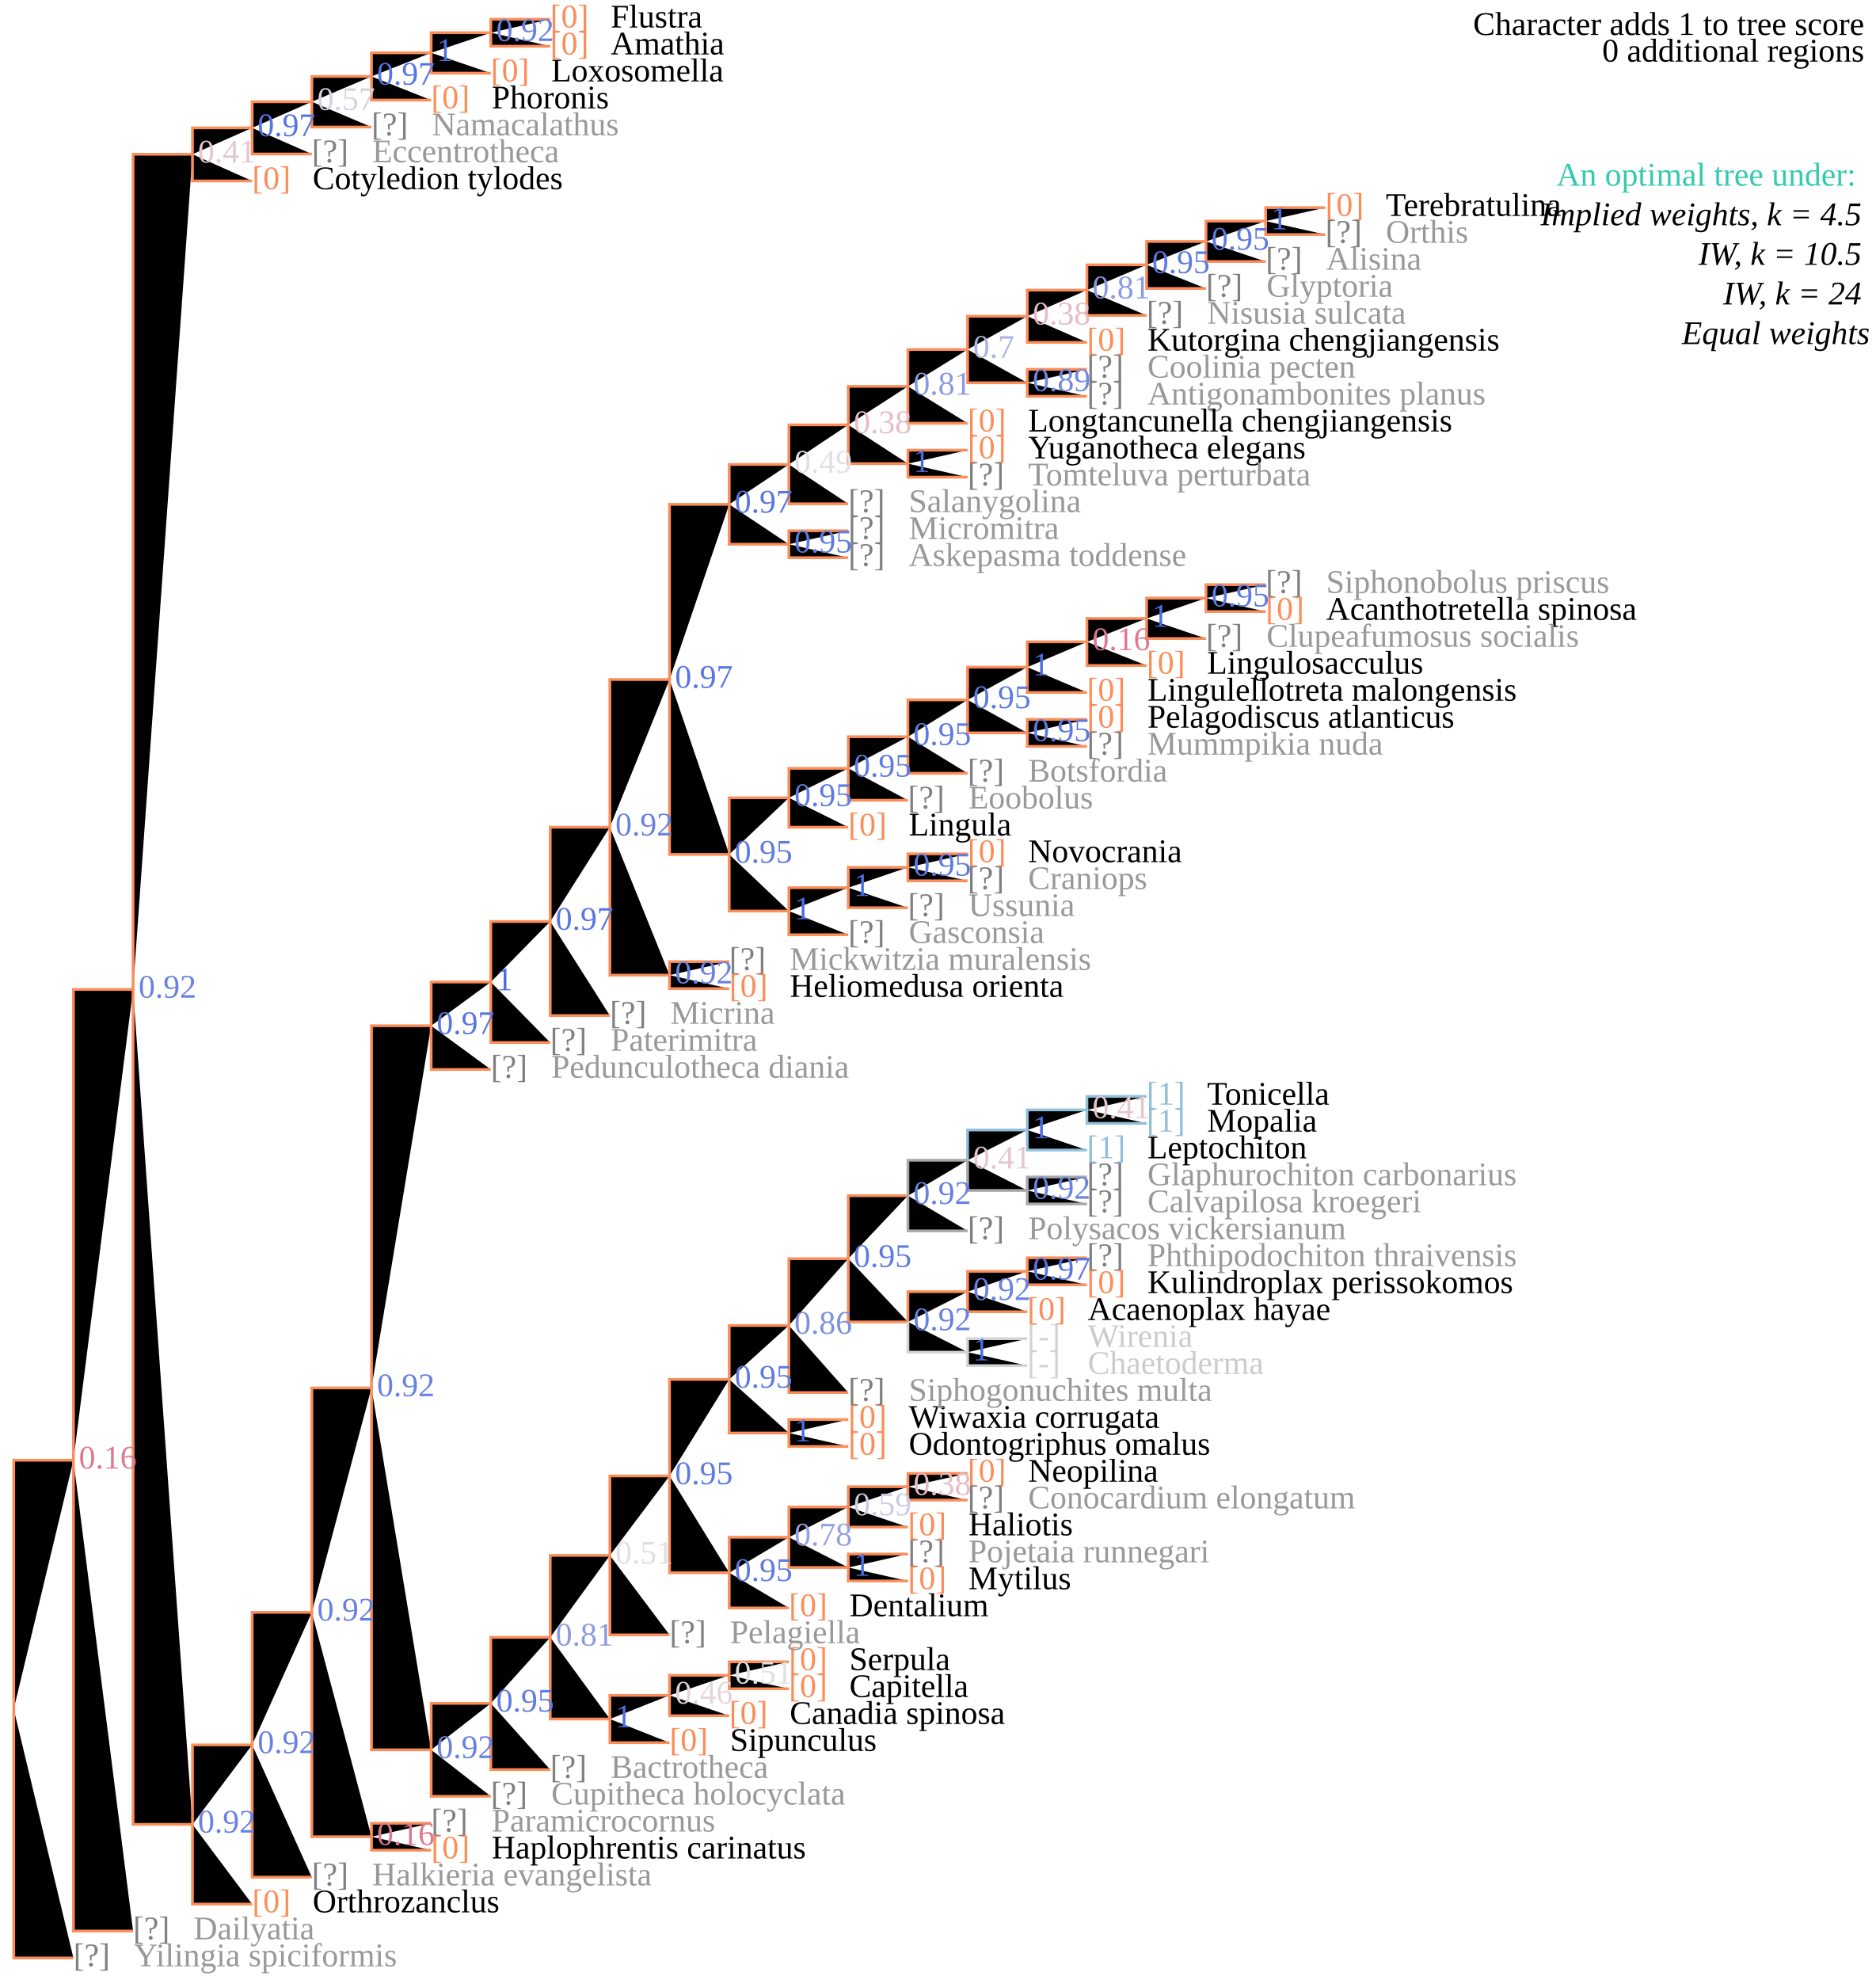
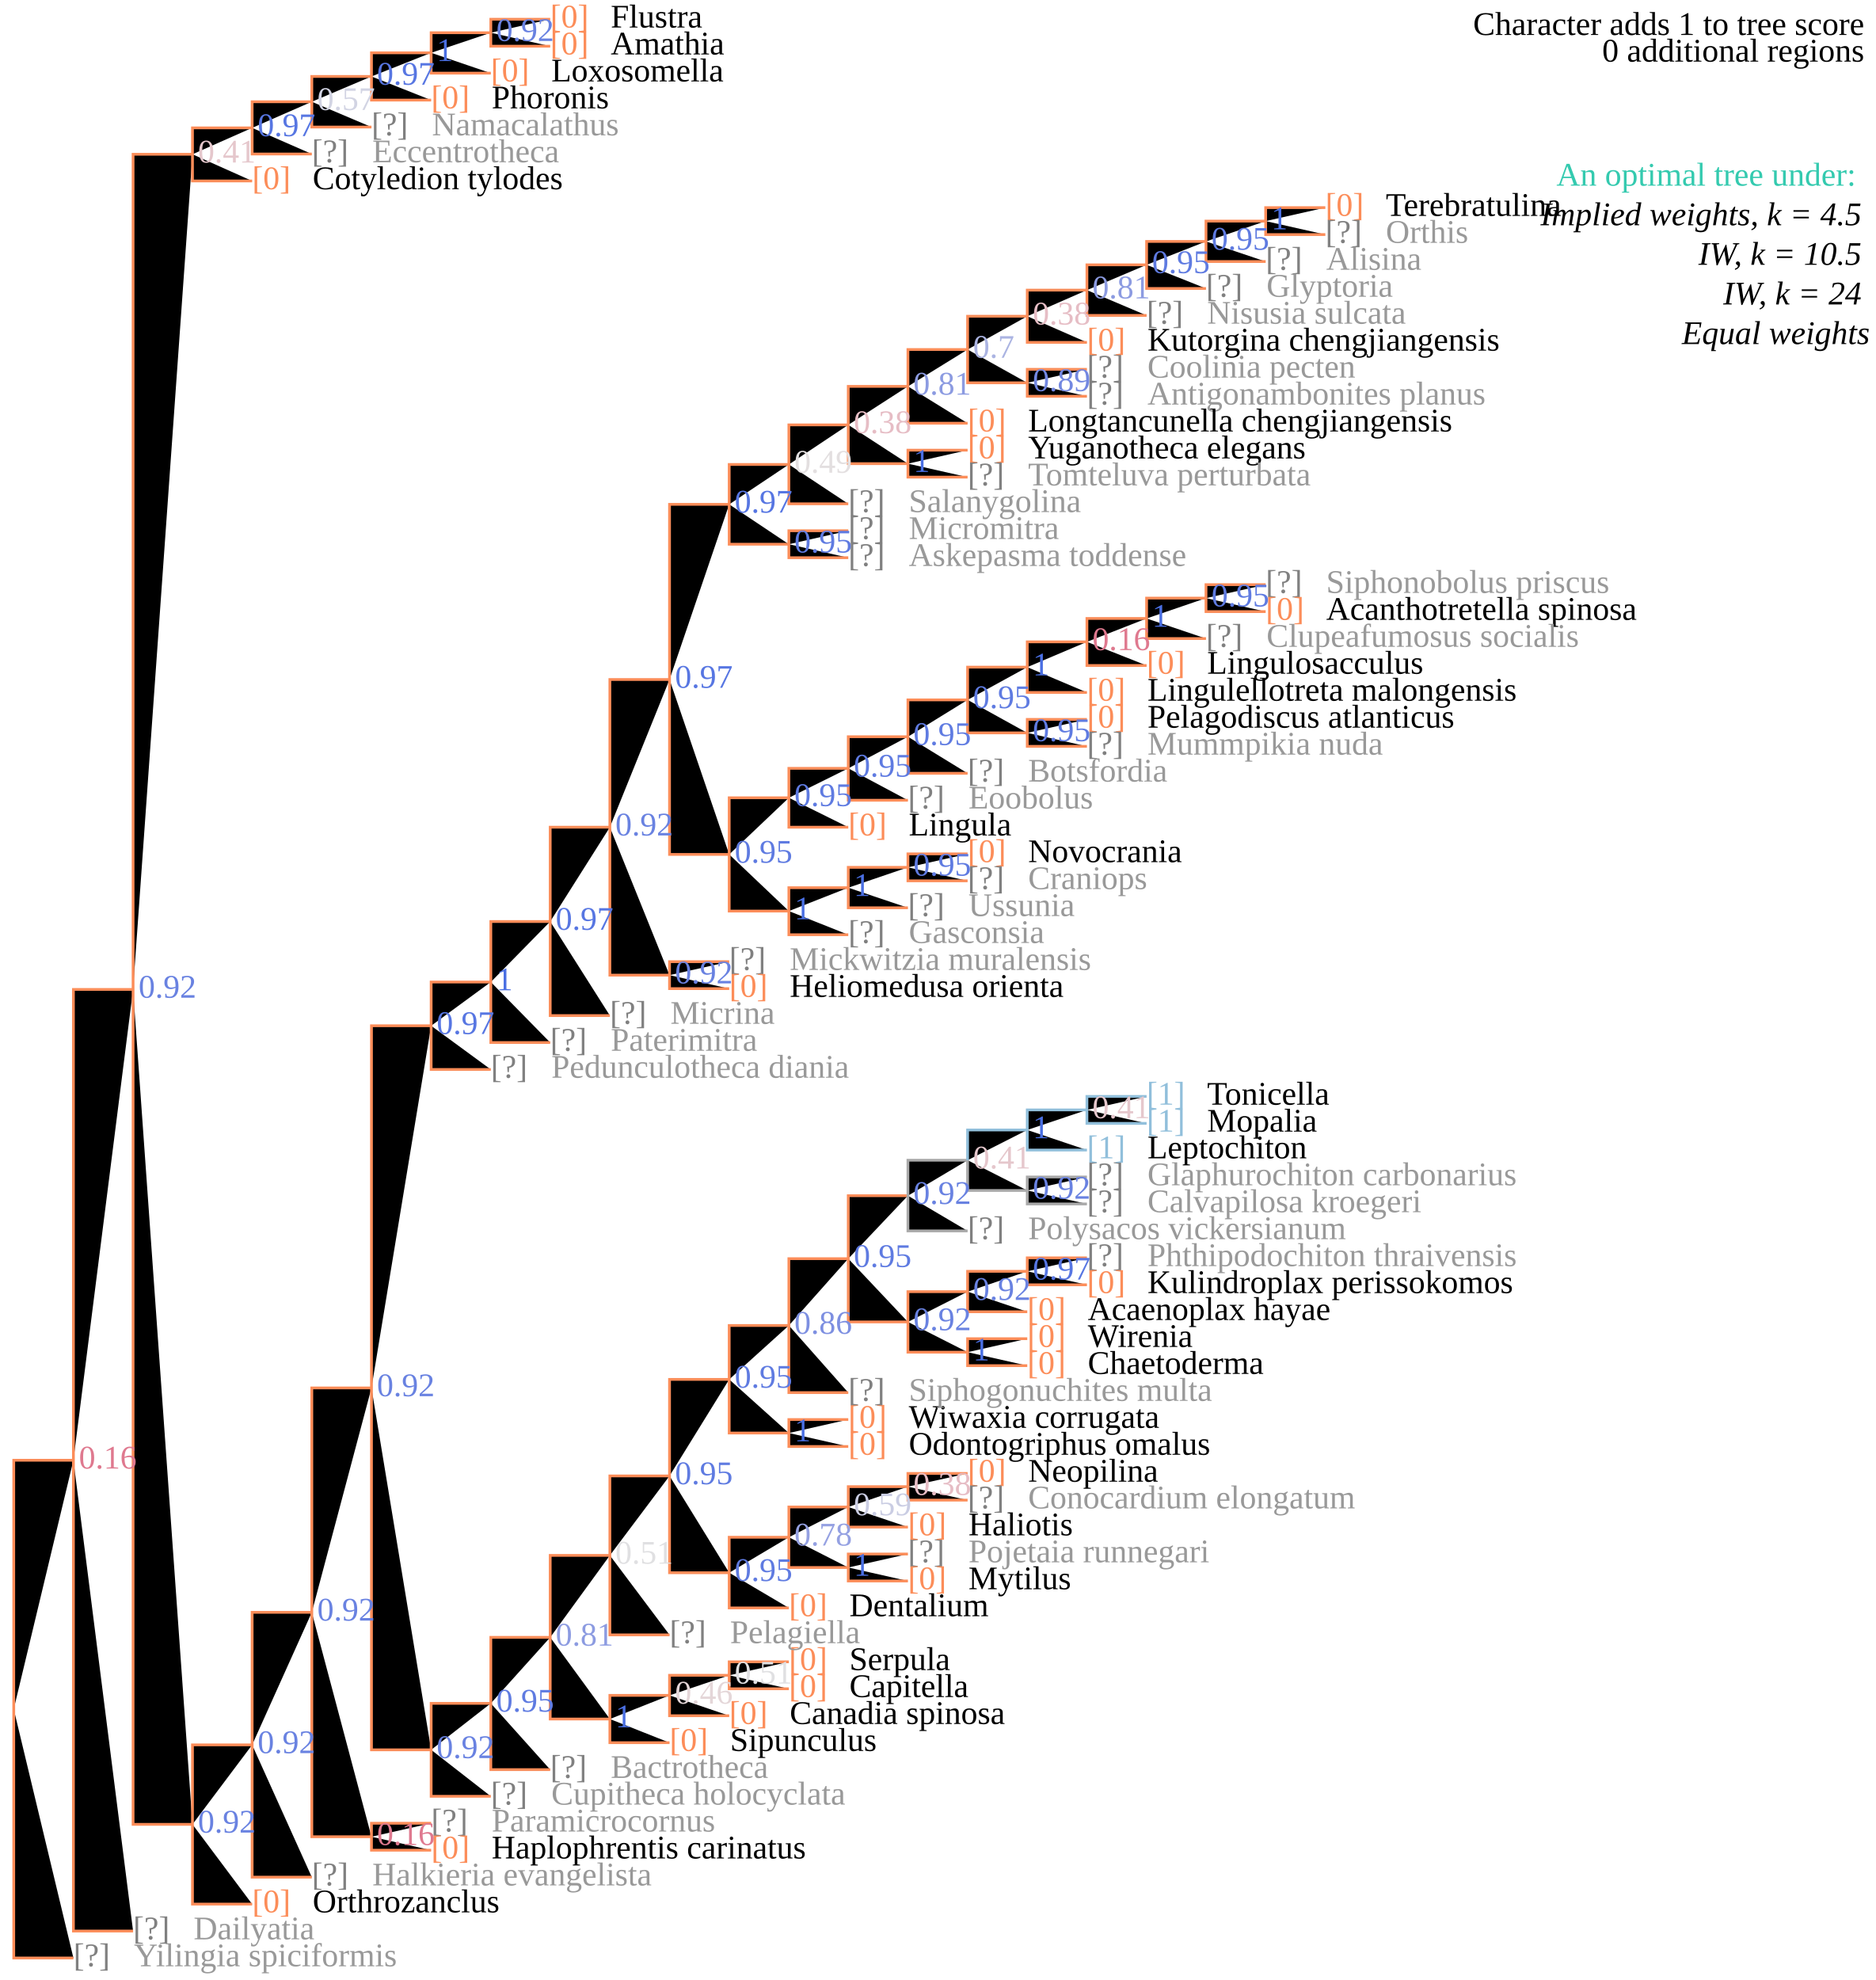
<svg xmlns="http://www.w3.org/2000/svg" version="1.1" viewBox="0 0 682 720" preserveAspectRatio="xMidYMid meet" class="tree" data-char="81">
  <text x="678" y="12.7" text-anchor="end" class="stepsLabel">Character adds <tspan class="score">1</tspan> to tree score</text>
  <text x="678" y="22.4" text-anchor="end" class="stepsLabel">
    <tspan class="score">0</tspan> additional regions</text>
  <text x="678" y="32.1" text-anchor="end" class="stepsLabel" />
  <text x="678" y="51.5" text-anchor="end" class="stepsLabel">
    <tspan dy="16" fill="#34caaf">An optimal tree under:</tspan>
    <tspan x="680" style="font-style:italic" class="notThisAn" dy="1.2em">Implied weights, k = 4.5</tspan>
    <tspan x="680" style="font-style:italic" class="notThisAn" dy="1.2em">IW, k = 10.5</tspan>
    <tspan x="680" style="font-style:italic" class="notThisAn" dy="1.2em">IW, k = 24</tspan>
    <tspan x="680" style="font-style:italic" class="thisAn" dy="1.2em">Equal weights</tspan>
  </text>
  <text x="156.8" y="666" fill="grey" class="flag">[?]</text>
  <text x="178.8" y="666" fill="#999" class="taxonLabel">Paramicrocornus</text>
  <text x="156.8" y="675.8" fill="#fc8d59" class="flag">[0]</text>
  <text x="178.8" y="675.8" fill="#000" class="taxonLabel">Haplophrentis carinatus</text>
  <text x="286.9" y="607.3" fill="#fc8d59" class="flag">[0]</text>
  <text x="308.9" y="607.3" fill="#000" class="taxonLabel">Serpula</text>
  <text x="286.9" y="617.1" fill="#fc8d59" class="flag">[0]</text>
  <text x="308.9" y="617.1" fill="#000" class="taxonLabel">Capitella</text>
  <text x="265.2" y="626.9" fill="#fc8d59" class="flag">[0]</text>
  <text x="287.2" y="626.9" fill="#000" class="taxonLabel">Canadia spinosa</text>
  <text x="243.5" y="636.7" fill="#fc8d59" class="flag">[0]</text>
  <text x="265.5" y="636.7" fill="#000" class="taxonLabel">Sipunculus</text>
  <text x="330.2" y="568.1" fill="grey" class="flag">[?]</text>
  <text x="352.2" y="568.1" fill="#999" class="taxonLabel">Pojetaia runnegari</text>
  <text x="330.2" y="577.9" fill="#fc8d59" class="flag">[0]</text>
  <text x="352.2" y="577.9" fill="#000" class="taxonLabel">Mytilus</text>
  <text x="351.9" y="538.8" fill="#fc8d59" class="flag">[0]</text>
  <text x="373.9" y="538.8" fill="#000" class="taxonLabel">Neopilina</text>
  <text x="351.9" y="548.5" fill="grey" class="flag">[?]</text>
  <text x="373.9" y="548.5" fill="#999" class="taxonLabel">Conocardium elongatum</text>
  <text x="330.2" y="558.3" fill="#fc8d59" class="flag">[0]</text>
  <text x="352.2" y="558.3" fill="#000" class="taxonLabel">Haliotis</text>
  <text x="286.9" y="587.7" fill="#fc8d59" class="flag">[0]</text>
  <text x="308.9" y="587.7" fill="#000" class="taxonLabel">Dentalium</text>
  <text x="308.5" y="519.2" fill="#fc8d59" class="flag">[0]</text>
  <text x="330.5" y="519.2" fill="#000" class="taxonLabel">Wiwaxia corrugata</text>
  <text x="308.5" y="529" fill="#fc8d59" class="flag">[0]</text>
  <text x="330.5" y="529" fill="#000" class="taxonLabel">Odontogriphus omalus</text>
-   <text x="373.6" y="489.8" fill="lightgrey" class="flag">[-]</text>
-   <text x="395.6" y="489.8" fill="#ccc" class="taxonLabel">Wirenia</text>
-   <text x="373.6" y="499.6" fill="lightgrey" class="flag">[-]</text>
-   <text x="395.6" y="499.6" fill="#ccc" class="taxonLabel">Chaetoderma</text>
+   <text x="373.6" y="489.8" fill="#fc8d59" class="flag">[0]</text>
+   <text x="395.6" y="489.8" fill="#000" class="taxonLabel">Wirenia</text>
+   <text x="373.6" y="499.6" fill="#fc8d59" class="flag">[0]</text>
+   <text x="395.6" y="499.6" fill="#000" class="taxonLabel">Chaetoderma</text>
  <text x="395.3" y="460.4" fill="grey" class="flag">[?]</text>
  <text x="417.3" y="460.4" fill="#999" class="taxonLabel">Phthipodochiton thraivensis</text>
  <text x="395.3" y="470.2" fill="#fc8d59" class="flag">[0]</text>
  <text x="417.3" y="470.2" fill="#000" class="taxonLabel">Kulindroplax perissokomos</text>
  <text x="373.6" y="480" fill="#fc8d59" class="flag">[0]</text>
  <text x="395.6" y="480" fill="#000" class="taxonLabel">Acaenoplax hayae</text>
  <text x="395.3" y="431" fill="grey" class="flag">[?]</text>
  <text x="417.3" y="431" fill="#999" class="taxonLabel">Glaphurochiton carbonarius</text>
  <text x="395.3" y="440.8" fill="grey" class="flag">[?]</text>
  <text x="417.3" y="440.8" fill="#999" class="taxonLabel">Calvapilosa kroegeri</text>
  <text x="417" y="401.7" fill="#91bfdb" class="flag">[1]</text>
  <text x="439" y="401.7" fill="#000" class="taxonLabel">Tonicella</text>
  <text x="417" y="411.5" fill="#91bfdb" class="flag">[1]</text>
  <text x="439" y="411.5" fill="#000" class="taxonLabel">Mopalia</text>
  <text x="395.3" y="421.2" fill="#91bfdb" class="flag">[1]</text>
  <text x="417.3" y="421.2" fill="#000" class="taxonLabel">Leptochiton</text>
  <text x="351.9" y="450.6" fill="grey" class="flag">[?]</text>
  <text x="373.9" y="450.6" fill="#999" class="taxonLabel">Polysacos vickersianum</text>
  <text x="308.5" y="509.4" fill="grey" class="flag">[?]</text>
  <text x="330.5" y="509.4" fill="#999" class="taxonLabel">Siphogonuchites multa</text>
  <text x="243.5" y="597.5" fill="grey" class="flag">[?]</text>
  <text x="265.5" y="597.5" fill="#999" class="taxonLabel">Pelagiella</text>
  <text x="200.1" y="646.5" fill="grey" class="flag">[?]</text>
  <text x="222.1" y="646.5" fill="#999" class="taxonLabel">Bactrotheca</text>
  <text x="178.5" y="656.2" fill="grey" class="flag">[?]</text>
  <text x="200.5" y="656.2" fill="#999" class="taxonLabel">Cupitheca holocyclata</text>
  <text x="265.2" y="352.7" fill="grey" class="flag">[?]</text>
  <text x="287.2" y="352.7" fill="#999" class="taxonLabel">Mickwitzia muralensis</text>
  <text x="265.2" y="362.5" fill="#fc8d59" class="flag">[0]</text>
  <text x="287.2" y="362.5" fill="#000" class="taxonLabel">Heliomedusa orienta</text>
  <text x="351.9" y="313.5" fill="#fc8d59" class="flag">[0]</text>
  <text x="373.9" y="313.5" fill="#000" class="taxonLabel">Novocrania</text>
  <text x="351.9" y="323.3" fill="grey" class="flag">[?]</text>
  <text x="373.9" y="323.3" fill="#999" class="taxonLabel">Craniops</text>
  <text x="330.2" y="333.1" fill="grey" class="flag">[?]</text>
  <text x="352.2" y="333.1" fill="#999" class="taxonLabel">Ussunia</text>
  <text x="308.5" y="342.9" fill="grey" class="flag">[?]</text>
  <text x="330.5" y="342.9" fill="#999" class="taxonLabel">Gasconsia</text>
  <text x="395.3" y="264.6" fill="#fc8d59" class="flag">[0]</text>
  <text x="417.3" y="264.6" fill="#000" class="taxonLabel">Pelagodiscus atlanticus</text>
  <text x="395.3" y="274.4" fill="grey" class="flag">[?]</text>
  <text x="417.3" y="274.4" fill="#999" class="taxonLabel">Mummpikia nuda</text>
  <text x="460.3" y="215.6" fill="grey" class="flag">[?]</text>
  <text x="482.3" y="215.6" fill="#999" class="taxonLabel">Siphonobolus priscus</text>
  <text x="460.3" y="225.4" fill="#fc8d59" class="flag">[0]</text>
  <text x="482.3" y="225.4" fill="#000" class="taxonLabel">Acanthotretella spinosa</text>
  <text x="438.6" y="235.2" fill="grey" class="flag">[?]</text>
  <text x="460.6" y="235.2" fill="#999" class="taxonLabel">Clupeafumosus socialis</text>
  <text x="417" y="245" fill="#fc8d59" class="flag">[0]</text>
  <text x="439" y="245" fill="#000" class="taxonLabel">Lingulosacculus</text>
  <text x="395.3" y="254.8" fill="#fc8d59" class="flag">[0]</text>
  <text x="417.3" y="254.8" fill="#000" class="taxonLabel">Lingulellotreta malongensis</text>
  <text x="351.9" y="284.2" fill="grey" class="flag">[?]</text>
  <text x="373.9" y="284.2" fill="#999" class="taxonLabel">Botsfordia</text>
  <text x="330.2" y="294" fill="grey" class="flag">[?]</text>
  <text x="352.2" y="294" fill="#999" class="taxonLabel">Eoobolus</text>
  <text x="308.5" y="303.8" fill="#fc8d59" class="flag">[0]</text>
  <text x="330.5" y="303.8" fill="#000" class="taxonLabel">Lingula</text>
  <text x="308.5" y="196" fill="grey" class="flag">[?]</text>
  <text x="330.5" y="196" fill="#999" class="taxonLabel">Micromitra</text>
  <text x="308.5" y="205.8" fill="grey" class="flag">[?]</text>
  <text x="330.5" y="205.8" fill="#999" class="taxonLabel">Askepasma toddense</text>
  <text x="351.9" y="166.7" fill="#fc8d59" class="flag">[0]</text>
  <text x="373.9" y="166.7" fill="#000" class="taxonLabel">Yuganotheca elegans</text>
  <text x="351.9" y="176.5" fill="grey" class="flag">[?]</text>
  <text x="373.9" y="176.5" fill="#999" class="taxonLabel">Tomteluva perturbata</text>
  <text x="395.3" y="137.3" fill="grey" class="flag">[?]</text>
  <text x="417.3" y="137.3" fill="#999" class="taxonLabel">Coolinia pecten</text>
  <text x="395.3" y="147.1" fill="grey" class="flag">[?]</text>
  <text x="417.3" y="147.1" fill="#999" class="taxonLabel">Antigonambonites planus</text>
  <text x="482" y="78.5" fill="#fc8d59" class="flag">[0]</text>
  <text x="504" y="78.5" fill="#000" class="taxonLabel">Terebratulina</text>
  <text x="482" y="88.3" fill="grey" class="flag">[?]</text>
  <text x="504" y="88.3" fill="#999" class="taxonLabel">Orthis</text>
  <text x="460.3" y="98.1" fill="grey" class="flag">[?]</text>
  <text x="482.3" y="98.1" fill="#999" class="taxonLabel">Alisina</text>
  <text x="438.6" y="107.9" fill="grey" class="flag">[?]</text>
  <text x="460.6" y="107.9" fill="#999" class="taxonLabel">Glyptoria</text>
  <text x="417" y="117.7" fill="grey" class="flag">[?]</text>
  <text x="439" y="117.7" fill="#999" class="taxonLabel">Nisusia sulcata</text>
  <text x="395.3" y="127.5" fill="#fc8d59" class="flag">[0]</text>
  <text x="417.3" y="127.5" fill="#000" class="taxonLabel">Kutorgina chengjiangensis</text>
  <text x="351.9" y="156.9" fill="#fc8d59" class="flag">[0]</text>
  <text x="373.9" y="156.9" fill="#000" class="taxonLabel">Longtancunella chengjiangensis</text>
  <text x="308.5" y="186.2" fill="grey" class="flag">[?]</text>
  <text x="330.5" y="186.2" fill="#999" class="taxonLabel">Salanygolina</text>
  <text x="221.8" y="372.3" fill="grey" class="flag">[?]</text>
  <text x="243.8" y="372.3" fill="#999" class="taxonLabel">Micrina</text>
  <text x="200.1" y="382.1" fill="grey" class="flag">[?]</text>
  <text x="222.1" y="382.1" fill="#999" class="taxonLabel">Paterimitra</text>
  <text x="178.5" y="391.9" fill="grey" class="flag">[?]</text>
  <text x="200.5" y="391.9" fill="#999" class="taxonLabel">Pedunculotheca diania</text>
  <text x="113.4" y="685.6" fill="grey" class="flag">[?]</text>
  <text x="135.4" y="685.6" fill="#999" class="taxonLabel">Halkieria evangelista</text>
  <text x="91.7" y="695.4" fill="#fc8d59" class="flag">[0]</text>
  <text x="113.7" y="695.4" fill="#000" class="taxonLabel">Orthrozanclus</text>
  <text x="200.1" y="10" fill="#fc8d59" class="flag">[0]</text>
  <text x="222.1" y="10" fill="#000" class="taxonLabel">Flustra</text>
  <text x="200.1" y="19.8" fill="#fc8d59" class="flag">[0]</text>
  <text x="222.1" y="19.8" fill="#000" class="taxonLabel">Amathia</text>
  <text x="178.5" y="29.6" fill="#fc8d59" class="flag">[0]</text>
  <text x="200.5" y="29.6" fill="#000" class="taxonLabel">Loxosomella</text>
  <text x="156.8" y="39.4" fill="#fc8d59" class="flag">[0]</text>
  <text x="178.8" y="39.4" fill="#000" class="taxonLabel">Phoronis</text>
  <text x="135.1" y="49.2" fill="grey" class="flag">[?]</text>
  <text x="157.1" y="49.2" fill="#999" class="taxonLabel">Namacalathus</text>
  <text x="113.4" y="59" fill="grey" class="flag">[?]</text>
  <text x="135.4" y="59" fill="#999" class="taxonLabel">Eccentrotheca</text>
  <text x="91.7" y="68.8" fill="#fc8d59" class="flag">[0]</text>
  <text x="113.7" y="68.8" fill="#000" class="taxonLabel">Cotyledion tylodes</text>
  <text x="48.4" y="705.2" fill="grey" class="flag">[?]</text>
  <text x="70.4" y="705.2" fill="#999" class="taxonLabel">Dailyatia</text>
  <text x="26.7" y="715" fill="grey" class="flag">[?]</text>
  <text x="48.7" y="715" fill="#999" class="taxonLabel">Yilingia spiciformis</text>
-   <path d="M5,621.5V531H26.7M26.7,531V359.8H48.4M48.4,359.8V56.1H70M70,56.1V46.5H91.7M91.7,46.5V37H113.4M113.4,37V27.8H135.1M135.1,27.8V19.2H156.8M156.8,19.2V11.9H178.5M178.5,11.9V7H200.1M178.5,11.9V16.8H200.1M156.8,19.2V26.6H178.5M135.1,27.8V36.4H156.8M113.4,37V46.2H135.1M91.7,46.5V56H113.4M70,56.1V65.8H91.7M48.4,359.8V663.4H70M70,663.4V634.5H91.7M91.7,634.5V586.3H113.4M113.4,586.3V504.7H135.1M135.1,504.7V373H156.8M156.8,373V357.1H178.5M178.5,357.1V335.1H200.1M200.1,335.1V300.8H221.8M221.8,300.8V247.1H243.5M243.5,247.1V183.4H265.2M265.2,183.4V168.9H286.9M286.9,168.9V154.5H308.5M308.5,154.5V140.5H330.2M330.2,140.5V127.1H351.9M351.9,127.1V115H373.6M373.6,115V105.5H395.3M395.3,105.5V96.3H417M417,96.3V87.8H438.6M438.6,87.8V80.4H460.3M460.3,80.4V75.5H482M460.3,80.4V85.3H482M438.6,87.8V95.1H460.3M417,96.3V104.9H438.6M395.3,105.5V114.7H417M373.6,115V124.5H395.3M351.9,127.1V139.2H373.6M373.6,139.2V134.3H395.3M373.6,139.2V144.1H395.3M330.2,140.5V153.9H351.9M308.5,154.5V168.6H330.2M330.2,168.6V163.7H351.9M330.2,168.6V173.5H351.9M286.9,168.9V183.2H308.5M265.2,183.4V197.9H286.9M286.9,197.9V193H308.5M286.9,197.9V202.8H308.5M243.5,247.1V310.7H265.2M265.2,310.7V290.1H286.9M286.9,290.1V279.4H308.5M308.5,279.4V267.9H330.2M330.2,267.9V254.5H351.9M351.9,254.5V242.6H373.6M373.6,242.6V233.4H395.3M395.3,233.4V224.9H417M417,224.9V217.5H438.6M438.6,217.5V212.6H460.3M438.6,217.5V222.4H460.3M417,224.9V232.2H438.6M395.3,233.4V242H417M373.6,242.6V251.8H395.3M351.9,254.5V266.5H373.6M373.6,266.5V261.6H395.3M373.6,266.5V271.4H395.3M330.2,267.9V281.2H351.9M308.5,279.4V291H330.2M286.9,290.1V300.8H308.5M265.2,310.7V331.3H286.9M286.9,331.3V322.8H308.5M308.5,322.8V315.4H330.2M330.2,315.4V310.5H351.9M330.2,315.4V320.3H351.9M308.5,322.8V330.1H330.2M286.9,331.3V339.9H308.5M221.8,300.8V354.6H243.5M243.5,354.6V349.7H265.2M243.5,354.6V359.5H265.2M200.1,335.1V369.3H221.8M178.5,357.1V379.1H200.1M156.8,373V388.9H178.5M135.1,504.7V636.3H156.8M156.8,636.3V619.4H178.5M178.5,619.4V595.4H200.1M200.1,595.4V565.6H221.8M221.8,565.6V536.7H243.5M243.5,536.7V501.6H265.2M265.2,501.6V482H286.9M286.9,482V457.7H308.5M308.5,457.7V434.8H330.2M308.5,457.7V480.7H330.2M330.2,480.7V469.7H351.9M351.9,469.7V462.3H373.6M373.6,462.3V457.4H395.3M373.6,462.3V467.2H395.3M351.9,469.7V477H373.6M286.9,482V506.4H308.5M265.2,501.6V521.1H286.9M286.9,521.1V516.2H308.5M286.9,521.1V526H308.5M243.5,536.7V571.9H265.2M265.2,571.9V559H286.9M286.9,559V548H308.5M308.5,548V540.6H330.2M330.2,540.6V535.8H351.9M330.2,540.6V545.5H351.9M308.5,548V555.3H330.2M286.9,559V570H308.5M308.5,570V565.1H330.2M308.5,570V574.9H330.2M265.2,571.9V584.7H286.9M221.8,565.6V594.5H243.5M200.1,595.4V625.1H221.8M221.8,625.1V616.5H243.5M243.5,616.5V609.2H265.2M265.2,609.2V604.3H286.9M265.2,609.2V614.1H286.9M243.5,616.5V623.9H265.2M221.8,625.1V633.7H243.5M178.5,619.4V643.5H200.1M156.8,636.3V653.2H178.5M113.4,586.3V667.9H135.1M135.1,667.9V663H156.8M135.1,667.9V672.8H156.8M91.7,634.5V682.6H113.4M70,663.4V692.4H91.7M26.7,531V702.2H48.4M5,621.5V712H26.7" stroke="#fc8d59" />
+   <path d="M5,621.5V531H26.7M26.7,531V359.8H48.4M48.4,359.8V56.1H70M70,56.1V46.5H91.7M91.7,46.5V37H113.4M113.4,37V27.8H135.1M135.1,27.8V19.2H156.8M156.8,19.2V11.9H178.5M178.5,11.9V7H200.1M178.5,11.9V16.8H200.1M156.8,19.2V26.6H178.5M135.1,27.8V36.4H156.8M113.4,37V46.2H135.1M91.7,46.5V56H113.4M70,56.1V65.8H91.7M48.4,359.8V663.4H70M70,663.4V634.5H91.7M91.7,634.5V586.3H113.4M113.4,586.3V504.7H135.1M135.1,504.7V373H156.8M156.8,373V357.1H178.5M178.5,357.1V335.1H200.1M200.1,335.1V300.8H221.8M221.8,300.8V247.1H243.5M243.5,247.1V183.4H265.2M265.2,183.4V168.9H286.9M286.9,168.9V154.5H308.5M308.5,154.5V140.5H330.2M330.2,140.5V127.1H351.9M351.9,127.1V115H373.6M373.6,115V105.5H395.3M395.3,105.5V96.3H417M417,96.3V87.8H438.6M438.6,87.8V80.4H460.3M460.3,80.4V75.5H482M460.3,80.4V85.3H482M438.6,87.8V95.1H460.3M417,96.3V104.9H438.6M395.3,105.5V114.7H417M373.6,115V124.5H395.3M351.9,127.1V139.2H373.6M373.6,139.2V134.3H395.3M373.6,139.2V144.1H395.3M330.2,140.5V153.9H351.9M308.5,154.5V168.6H330.2M330.2,168.6V163.7H351.9M330.2,168.6V173.5H351.9M286.9,168.9V183.2H308.5M265.2,183.4V197.9H286.9M286.9,197.9V193H308.5M286.9,197.9V202.8H308.5M243.5,247.1V310.7H265.2M265.2,310.7V290.1H286.9M286.9,290.1V279.4H308.5M308.5,279.4V267.9H330.2M330.2,267.9V254.5H351.9M351.9,254.5V242.6H373.6M373.6,242.6V233.4H395.3M395.3,233.4V224.9H417M417,224.9V217.5H438.6M438.6,217.5V212.6H460.3M438.6,217.5V222.4H460.3M417,224.9V232.2H438.6M395.3,233.4V242H417M373.6,242.6V251.8H395.3M351.9,254.5V266.5H373.6M373.6,266.5V261.6H395.3M373.6,266.5V271.4H395.3M330.2,267.9V281.2H351.9M308.5,279.4V291H330.2M286.9,290.1V300.8H308.5M265.2,310.7V331.3H286.9M286.9,331.3V322.8H308.5M308.5,322.8V315.4H330.2M330.2,315.4V310.5H351.9M330.2,315.4V320.3H351.9M308.5,322.8V330.1H330.2M286.9,331.3V339.9H308.5M221.8,300.8V354.6H243.5M243.5,354.6V349.7H265.2M243.5,354.6V359.5H265.2M200.1,335.1V369.3H221.8M178.5,357.1V379.1H200.1M156.8,373V388.9H178.5M135.1,504.7V636.3H156.8M156.8,636.3V619.4H178.5M178.5,619.4V595.4H200.1M200.1,595.4V565.6H221.8M221.8,565.6V536.7H243.5M243.5,536.7V501.6H265.2M265.2,501.6V482H286.9M286.9,482V457.7H308.5M308.5,457.7V434.8H330.2M308.5,457.7V480.7H330.2M330.2,480.7V469.7H351.9M351.9,469.7V462.3H373.6M373.6,462.3V457.4H395.3M373.6,462.3V467.2H395.3M351.9,469.7V477H373.6M330.2,480.7V491.7H351.9M351.9,491.7V486.8H373.6M351.9,491.7V496.6H373.6M286.9,482V506.4H308.5M265.2,501.6V521.1H286.9M286.9,521.1V516.2H308.5M286.9,521.1V526H308.5M243.5,536.7V571.9H265.2M265.2,571.9V559H286.9M286.9,559V548H308.5M308.5,548V540.6H330.2M330.2,540.6V535.8H351.9M330.2,540.6V545.5H351.9M308.5,548V555.3H330.2M286.9,559V570H308.5M308.5,570V565.1H330.2M308.5,570V574.9H330.2M265.2,571.9V584.7H286.9M221.8,565.6V594.5H243.5M200.1,595.4V625.1H221.8M221.8,625.1V616.5H243.5M243.5,616.5V609.2H265.2M265.2,609.2V604.3H286.9M265.2,609.2V614.1H286.9M243.5,616.5V623.9H265.2M221.8,625.1V633.7H243.5M178.5,619.4V643.5H200.1M156.8,636.3V653.2H178.5M113.4,586.3V667.9H135.1M135.1,667.9V663H156.8M135.1,667.9V672.8H156.8M91.7,634.5V682.6H113.4M70,663.4V692.4H91.7M26.7,531V702.2H48.4M5,621.5V712H26.7" stroke="#fc8d59" />
  <path d="M330.2,434.8V421.9H351.9M351.9,421.9V432.9H373.6M373.6,432.9V428H395.3M373.6,432.9V437.8H395.3M330.2,434.8V447.6H351.9" stroke="darkgrey" />
  <path d="M351.9,421.9V410.9H373.6M373.6,410.9V403.6H395.3M395.3,403.6V398.7H417M395.3,403.6V408.5H417M373.6,410.9V418.2H395.3" stroke="#91bfdb" />
-   <path d="M330.2,480.7V491.7H351.9M351.9,491.7V486.8H373.6M351.9,491.7V496.6H373.6" stroke="lightgrey" class="inapplicable" />
  <text x="28.7" y="534" class="node" fill="#DF798F">0.16</text>
  <text x="50.4" y="362.8" class="node" fill="#6982E1">0.92</text>
  <text x="72" y="59.1" class="node" fill="#E5C7CC">0.41</text>
  <text x="93.7" y="49.5" class="node" fill="#5776E2">0.97</text>
  <text x="115.4" y="40" class="node" fill="#D2D4E3">0.57</text>
  <text x="137.1" y="30.8" class="node" fill="#5776E2">0.97</text>
  <text x="158.8" y="22.2" class="node" fill="#4A6FE3">1</text>
  <text x="180.5" y="14.9" class="node" fill="#6982E1">0.92</text>
  <text x="72" y="666.4" class="node" fill="#6982E1">0.92</text>
  <text x="93.7" y="637.5" class="node" fill="#6982E1">0.92</text>
  <text x="115.4" y="589.3" class="node" fill="#6982E1">0.92</text>
  <text x="137.1" y="507.7" class="node" fill="#6982E1">0.92</text>
  <text x="158.8" y="376" class="node" fill="#5776E2">0.97</text>
  <text x="180.5" y="360.1" class="node" fill="#4A6FE3">1</text>
  <text x="202.1" y="338.1" class="node" fill="#5776E2">0.97</text>
  <text x="223.8" y="303.8" class="node" fill="#6982E1">0.92</text>
  <text x="245.5" y="250.1" class="node" fill="#5776E2">0.97</text>
  <text x="267.2" y="186.4" class="node" fill="#5776E2">0.97</text>
  <text x="288.9" y="171.9" class="node" fill="#E3DFE0">0.49</text>
  <text x="310.5" y="157.5" class="node" fill="#E6BDC5">0.38</text>
  <text x="332.2" y="143.5" class="node" fill="#8C9BE1">0.81</text>
  <text x="353.9" y="130.1" class="node" fill="#ABB4E2">0.7</text>
  <text x="375.6" y="118" class="node" fill="#E6BDC5">0.38</text>
  <text x="397.3" y="108.5" class="node" fill="#8C9BE1">0.81</text>
  <text x="419" y="99.3" class="node" fill="#5F7BE1">0.95</text>
  <text x="440.6" y="90.8" class="node" fill="#5F7BE1">0.95</text>
  <text x="462.3" y="83.4" class="node" fill="#4A6FE3">1</text>
  <text x="375.6" y="142.2" class="node" fill="#7388E1">0.89</text>
  <text x="332.2" y="171.6" class="node" fill="#4A6FE3">1</text>
  <text x="288.9" y="200.9" class="node" fill="#5F7BE1">0.95</text>
  <text x="267.2" y="313.7" class="node" fill="#5F7BE1">0.95</text>
  <text x="288.9" y="293.1" class="node" fill="#5F7BE1">0.95</text>
  <text x="310.5" y="282.4" class="node" fill="#5F7BE1">0.95</text>
  <text x="332.2" y="270.9" class="node" fill="#5F7BE1">0.95</text>
  <text x="353.9" y="257.5" class="node" fill="#5F7BE1">0.95</text>
  <text x="375.6" y="245.6" class="node" fill="#4A6FE3">1</text>
  <text x="397.3" y="236.4" class="node" fill="#DF798F">0.16</text>
  <text x="419" y="227.9" class="node" fill="#4A6FE3">1</text>
  <text x="440.6" y="220.5" class="node" fill="#5F7BE1">0.95</text>
  <text x="375.6" y="269.5" class="node" fill="#5F7BE1">0.95</text>
  <text x="288.9" y="334.3" class="node" fill="#4A6FE3">1</text>
  <text x="310.5" y="325.8" class="node" fill="#4A6FE3">1</text>
  <text x="332.2" y="318.4" class="node" fill="#5F7BE1">0.95</text>
  <text x="245.5" y="357.6" class="node" fill="#6982E1">0.92</text>
  <text x="158.8" y="639.3" class="node" fill="#6982E1">0.92</text>
  <text x="180.5" y="622.4" class="node" fill="#5F7BE1">0.95</text>
  <text x="202.1" y="598.4" class="node" fill="#8C9BE1">0.81</text>
  <text x="223.8" y="568.6" class="node" fill="#E0E0E2">0.51</text>
  <text x="245.5" y="539.7" class="node" fill="#5F7BE1">0.95</text>
  <text x="267.2" y="504.6" class="node" fill="#5F7BE1">0.95</text>
  <text x="288.9" y="485" class="node" fill="#7D8FE1">0.86</text>
  <text x="310.5" y="460.7" class="node" fill="#5F7BE1">0.95</text>
  <text x="332.2" y="437.8" class="node" fill="#6982E1">0.92</text>
  <text x="353.9" y="424.9" class="node" fill="#E5C7CC">0.41</text>
  <text x="375.6" y="413.9" class="node" fill="#4A6FE3">1</text>
  <text x="397.3" y="406.6" class="node" fill="#E5C7CC">0.41</text>
  <text x="375.6" y="435.9" class="node" fill="#6982E1">0.92</text>
  <text x="332.2" y="483.7" class="node" fill="#6982E1">0.92</text>
  <text x="353.9" y="472.7" class="node" fill="#6982E1">0.92</text>
  <text x="375.6" y="465.3" class="node" fill="#5776E2">0.97</text>
  <text x="353.9" y="494.7" class="node" fill="#4A6FE3">1</text>
  <text x="288.9" y="524.1" class="node" fill="#4A6FE3">1</text>
  <text x="267.2" y="574.9" class="node" fill="#5F7BE1">0.95</text>
  <text x="288.9" y="562" class="node" fill="#95A1E2">0.78</text>
  <text x="310.5" y="551" class="node" fill="#CACDE3">0.59</text>
  <text x="332.2" y="543.6" class="node" fill="#E6BDC5">0.38</text>
  <text x="310.5" y="573" class="node" fill="#4A6FE3">1</text>
  <text x="223.8" y="628.1" class="node" fill="#4A6FE3">1</text>
  <text x="245.5" y="619.5" class="node" fill="#E4D6D8">0.46</text>
  <text x="267.2" y="612.2" class="node" fill="#E0E0E2">0.51</text>
  <text x="137.1" y="670.9" class="node" fill="#DF798F">0.16</text>
</svg>
